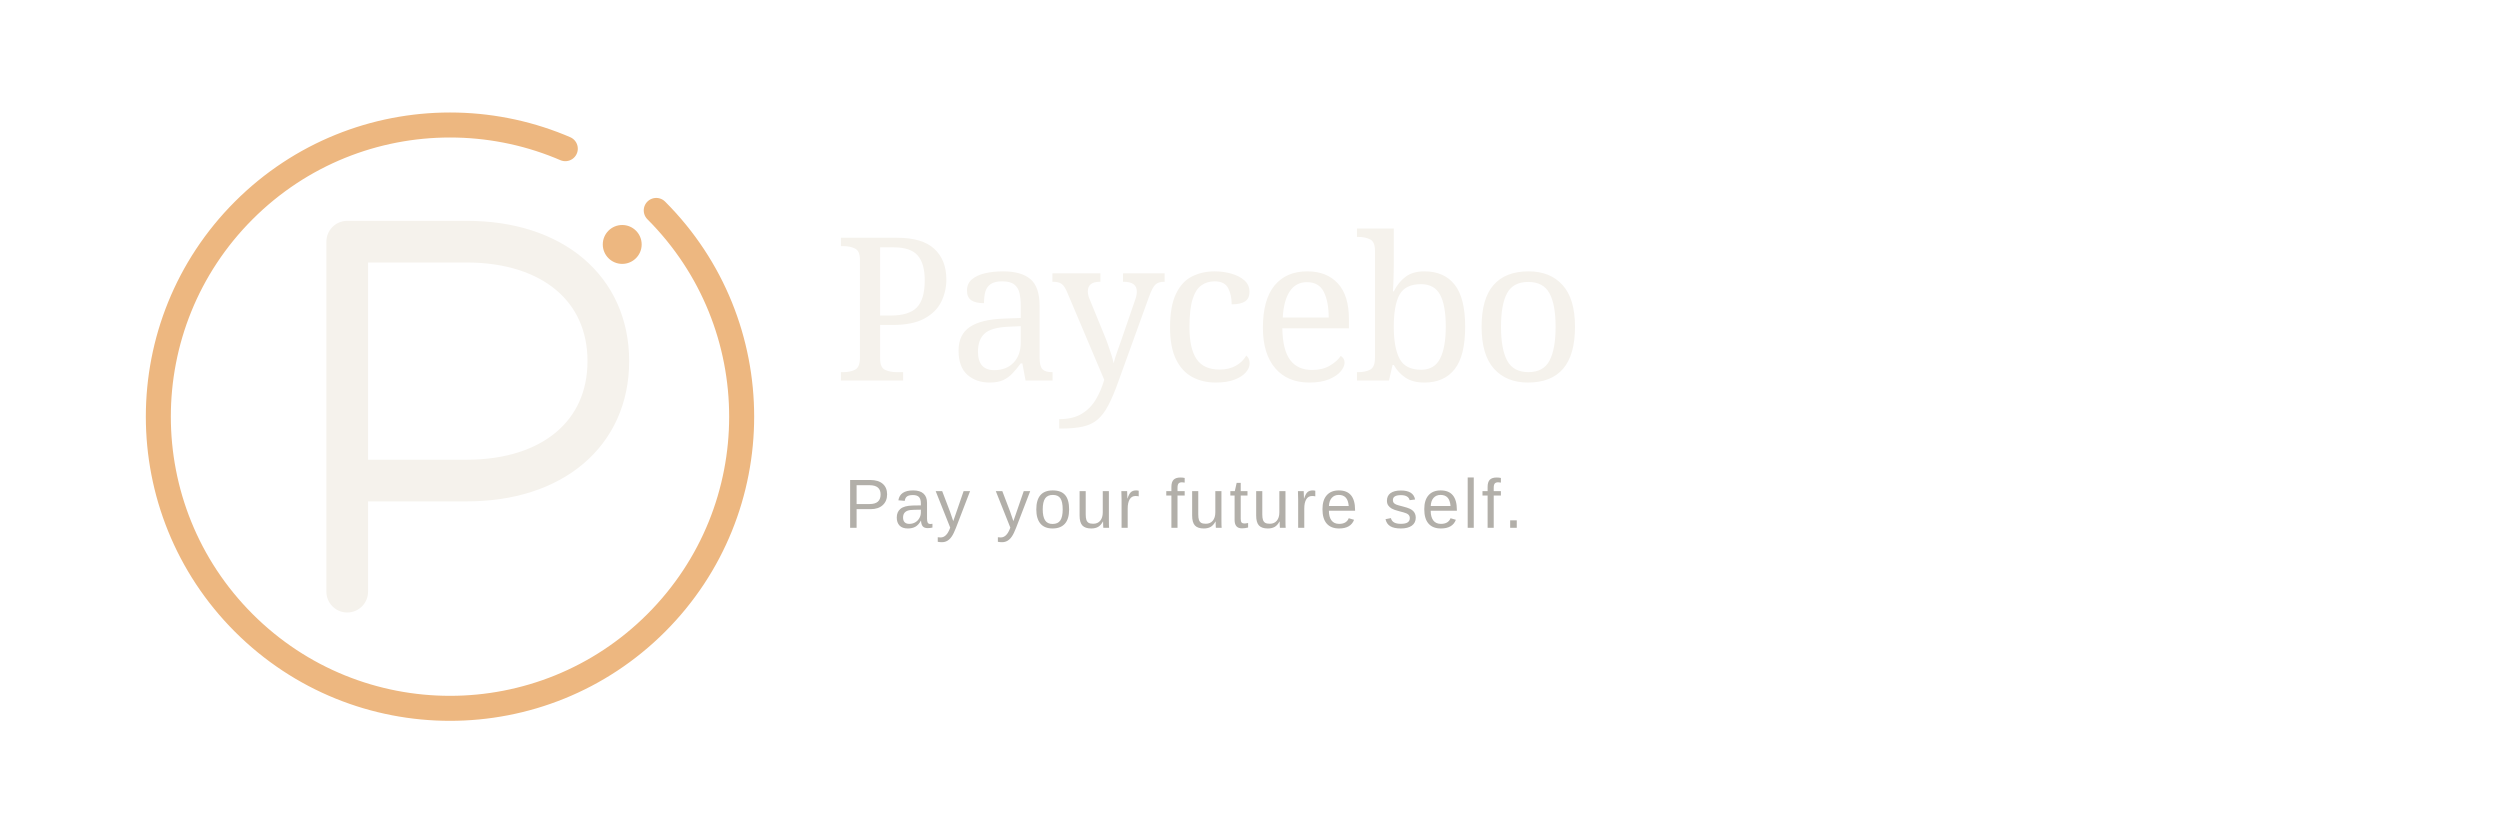
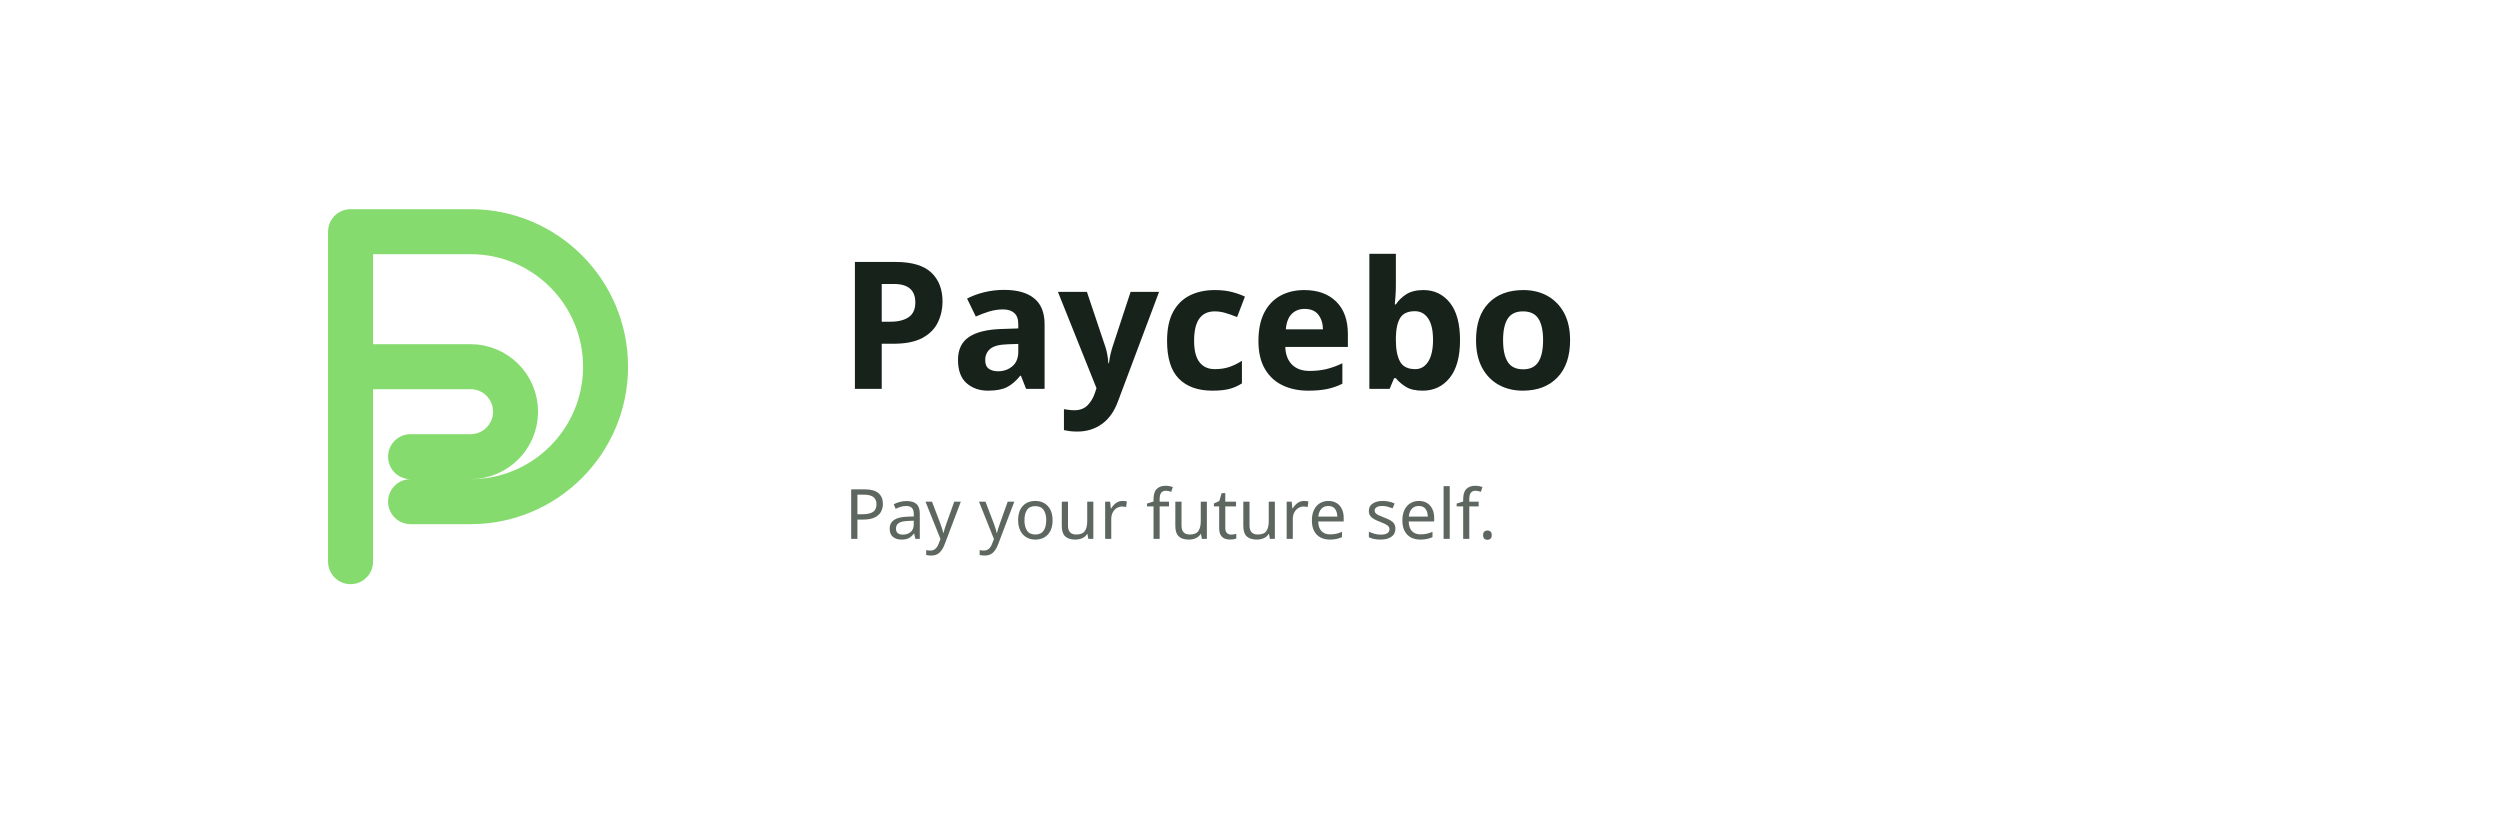
<svg xmlns="http://www.w3.org/2000/svg" width="900" height="300" viewBox="0 0 900 300">
-   <g transform="translate(34 22) scale(1)" fill="none" stroke-linecap="round" stroke-linejoin="round">
-     <circle cx="128" cy="128" r="105" stroke="#EDB780" stroke-width="9" stroke-dasharray="620 40" transform="rotate(-45 128 128)" />
-     <path d="M91 191V65h43c31 0 51 17 51 43s-20 43-51 43H91" stroke="#F5F2EC" stroke-width="15" />
-     <circle cx="190" cy="66" r="7" fill="#EDB780" stroke="none" />
+   <g transform="translate(26 6) scale(3)">
+     <g transform="translate(19 15) scale(1.8)">
+       <path d="M8 28V6h8a9 9 0 0 1 0 18h-4M8 15h8a3 3 0 0 1 0 6h-4" fill="none" stroke="#86DB6E" stroke-width="3" stroke-linecap="round" stroke-linejoin="round" />
+     </g>
  </g>
-   <text x="300" y="137" fill="#F5F2EC" font-family="Aleo, Georgia, serif" font-size="72" letter-spacing="-2">Paycebo</text>
-   <text x="304" y="190" fill="#B2AFA9" font-family="Arial, sans-serif" font-size="25" letter-spacing="1.1">Pay your future self.</text>
+   <text x="302" y="140" font-family="Manrope" font-weight="700" font-size="64" fill="#17221A">Paycebo</text>
+   <text x="304" y="194" font-family="Manrope" font-size="25" fill="#5D675F">Pay your future self.</text>
</svg>
